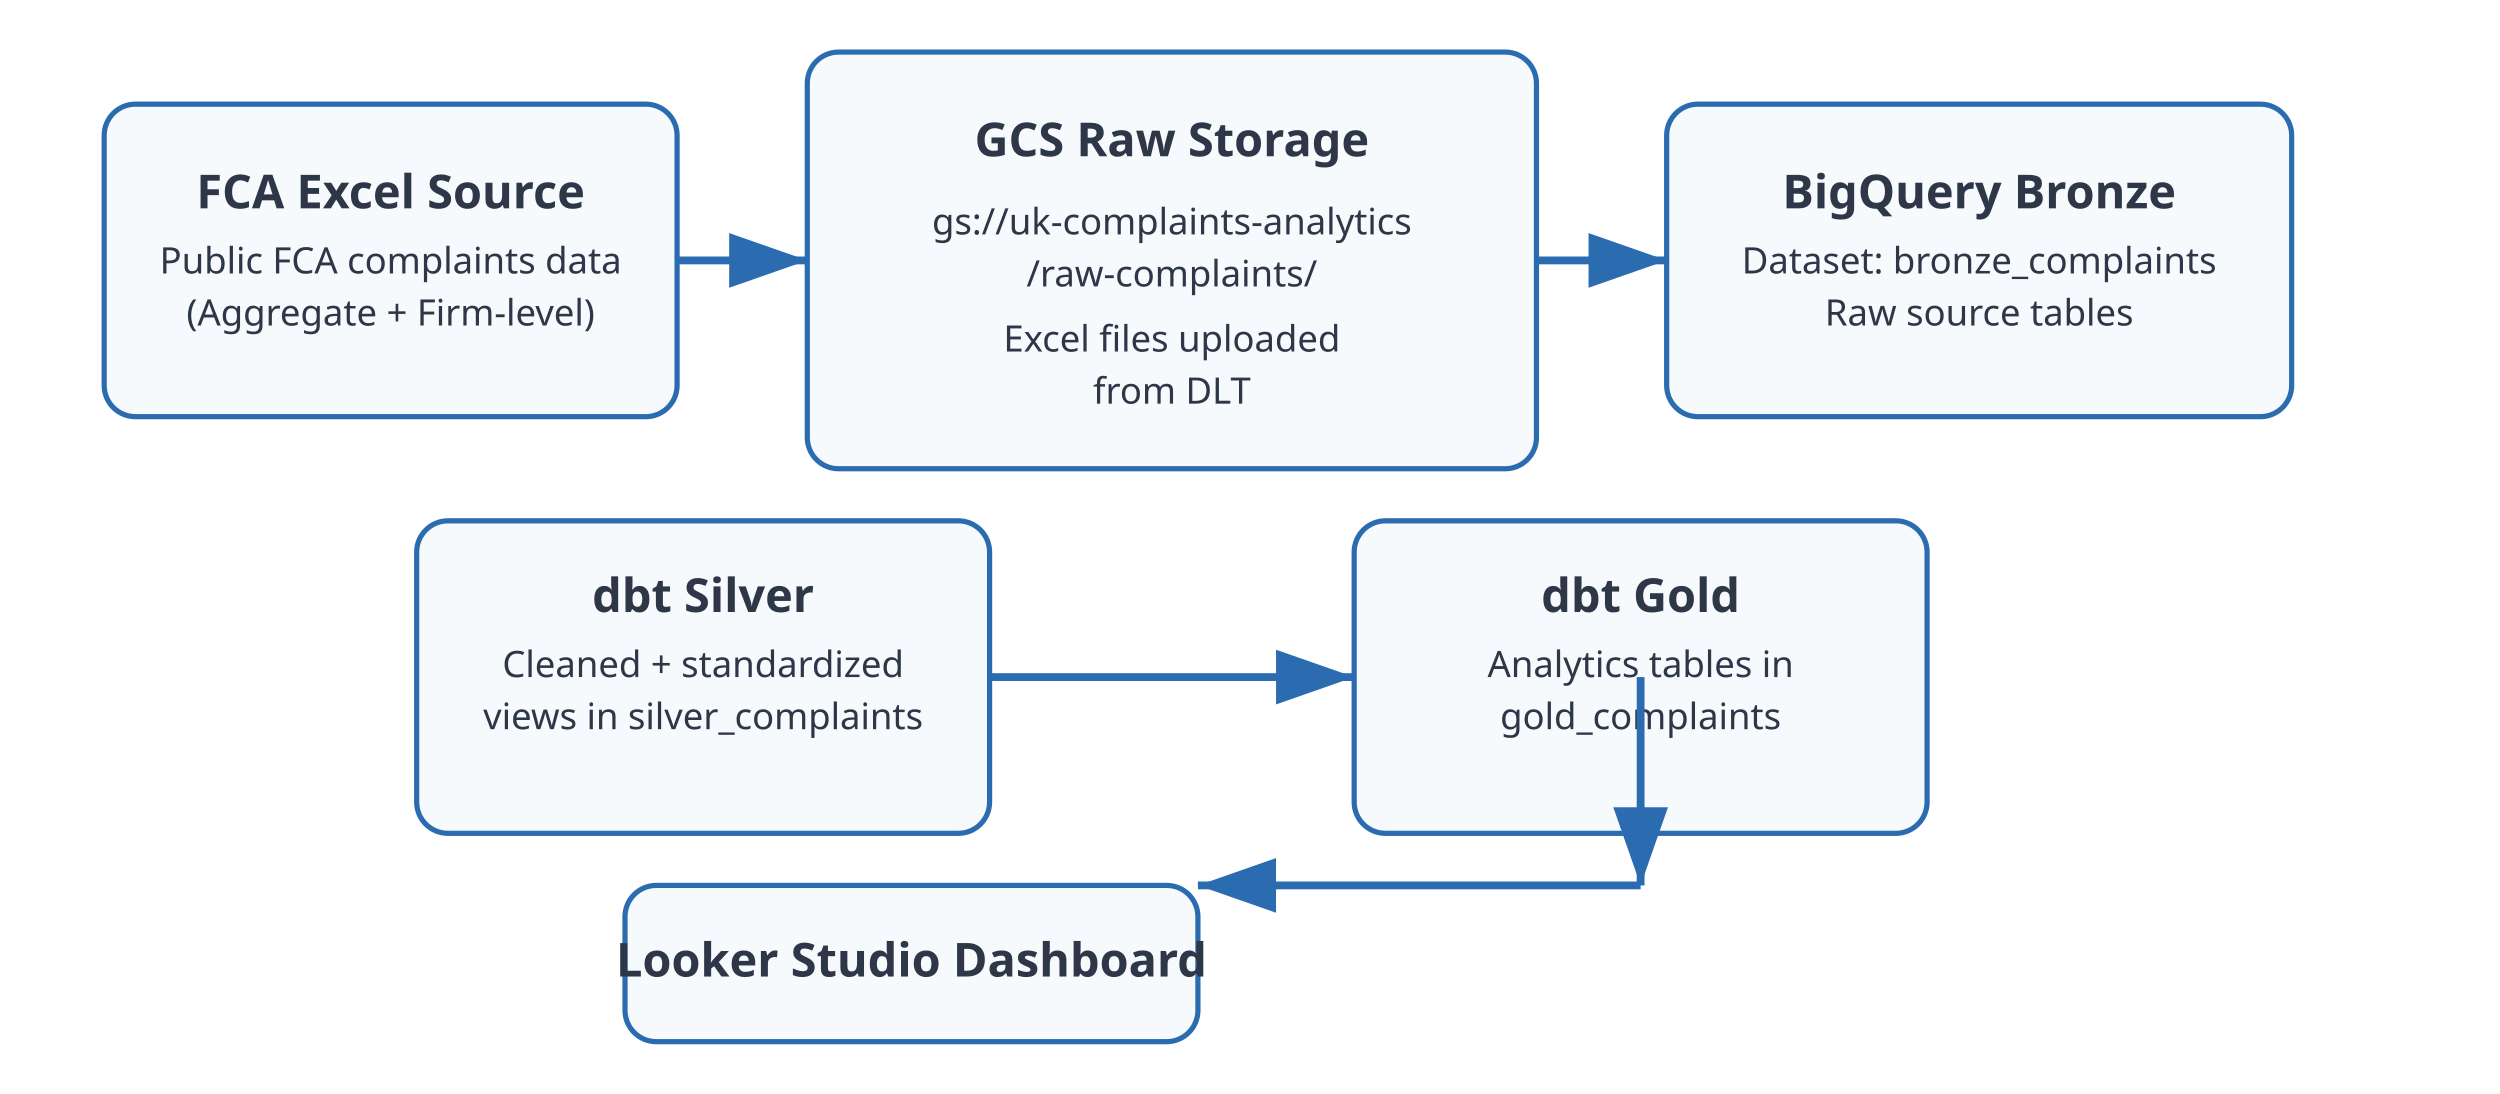
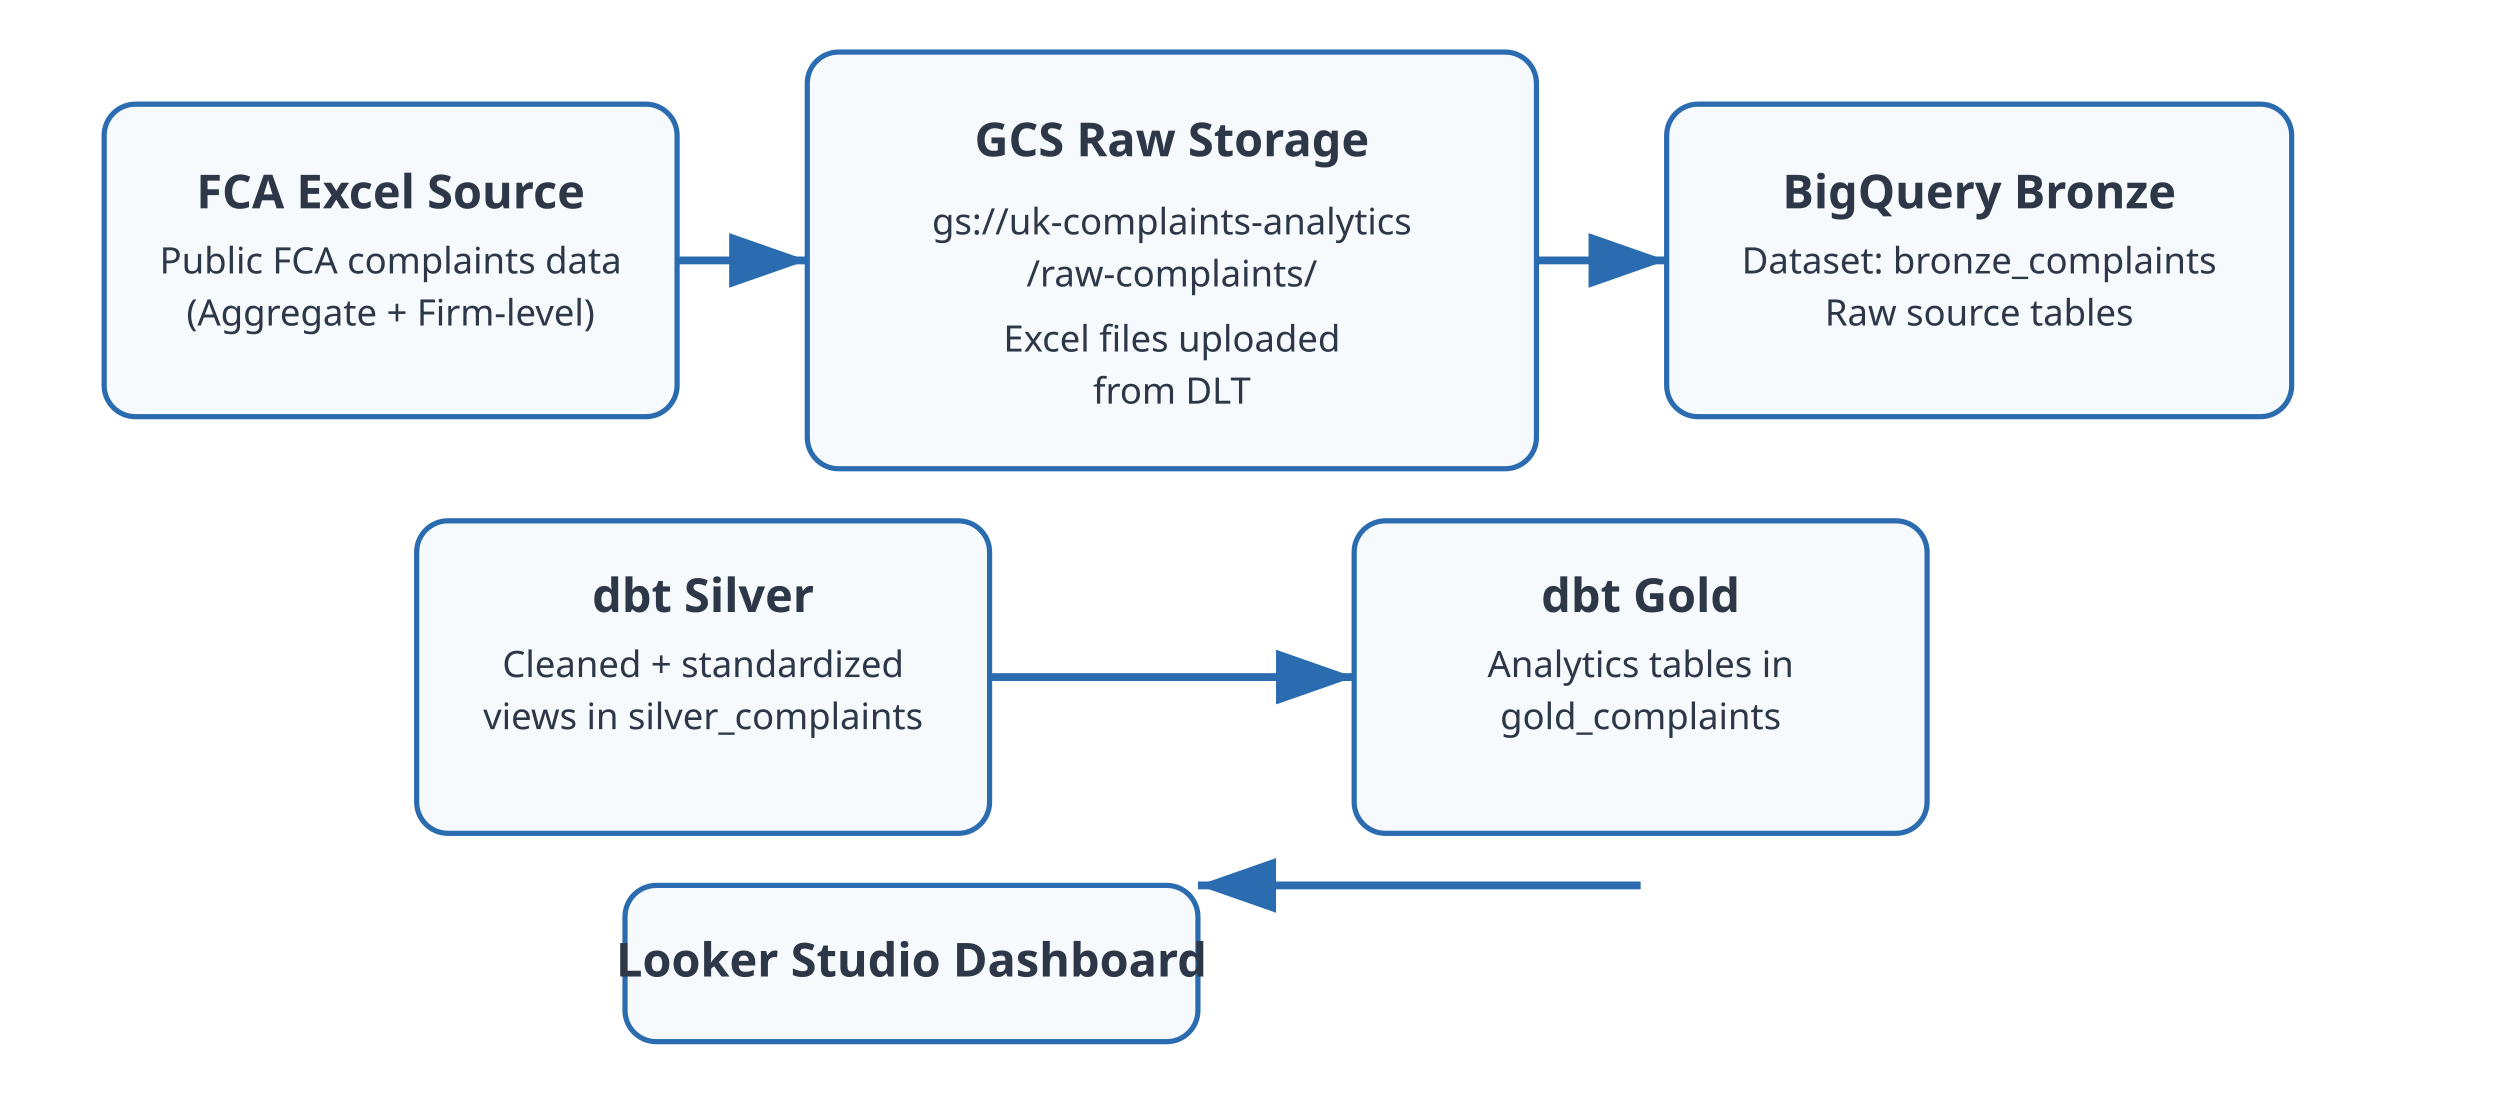
<svg xmlns="http://www.w3.org/2000/svg" width="960" height="420" viewBox="0 0 960 420" role="img" aria-label="UK Complaints Pipeline Workflow">
  <style>
    .box { fill: #f7fafc; stroke: #2b6cb0; stroke-width: 2; rx: 12; }
    .title { font: 600 18px 'Segoe UI', sans-serif; fill: #2d3748; }
    .label { font: 400 14px 'Segoe UI', sans-serif; fill: #2d3748; }
    .arrow { stroke: #2b6cb0; stroke-width: 3; fill: none; marker-end: url(#arrowhead); }
  </style>
  <defs>
    <marker id="arrowhead" markerWidth="10" markerHeight="7" refX="10" refY="3.5" orient="auto">
      <polygon points="0 0, 10 3.5, 0 7" fill="#2b6cb0" />
    </marker>
  </defs>
  <rect x="40" y="40" width="220" height="120" class="box" />
  <text x="150" y="80" class="title" text-anchor="middle">FCA Excel Source</text>
  <text x="150" y="105" class="label" text-anchor="middle">Public FCA complaints data</text>
  <text x="150" y="125" class="label" text-anchor="middle">(Aggregate + Firm-level)</text>
  <rect x="310" y="20" width="280" height="160" class="box" />
  <text x="450" y="60" class="title" text-anchor="middle">GCS Raw Storage</text>
  <text x="450" y="90" class="label" text-anchor="middle">gs://uk-complaints-analytics</text>
  <text x="450" y="110" class="label" text-anchor="middle">/raw-complaints/</text>
  <text x="450" y="135" class="label" text-anchor="middle">Excel files uploaded</text>
  <text x="450" y="155" class="label" text-anchor="middle">from DLT</text>
  <rect x="640" y="40" width="240" height="120" class="box" />
  <text x="760" y="80" class="title" text-anchor="middle">BigQuery Bronze</text>
  <text x="760" y="105" class="label" text-anchor="middle">Dataset: bronze_complaints</text>
  <text x="760" y="125" class="label" text-anchor="middle">Raw source tables</text>
  <path d="M260 100 L310 100" class="arrow" />
  <path d="M590 100 L640 100" class="arrow" />
  <rect x="160" y="200" width="220" height="120" class="box" />
  <text x="270" y="235" class="title" text-anchor="middle">dbt Silver</text>
  <text x="270" y="260" class="label" text-anchor="middle">Cleaned + standardized</text>
  <text x="270" y="280" class="label" text-anchor="middle">views in silver_complaints</text>
  <rect x="520" y="200" width="220" height="120" class="box" />
  <text x="630" y="235" class="title" text-anchor="middle">dbt Gold</text>
  <text x="630" y="260" class="label" text-anchor="middle">Analytics tables in</text>
  <text x="630" y="280" class="label" text-anchor="middle">gold_complaints</text>
  <path d="M380 260 L520 260" class="arrow" />
  <rect x="240" y="340" width="220" height="60" class="box" />
  <text x="350" y="375" class="title" text-anchor="middle">Looker Studio Dashboard</text>
-   <path d="M630 260 L630 340" class="arrow" />
  <path d="M630 340 L460 340" class="arrow" />
</svg>
